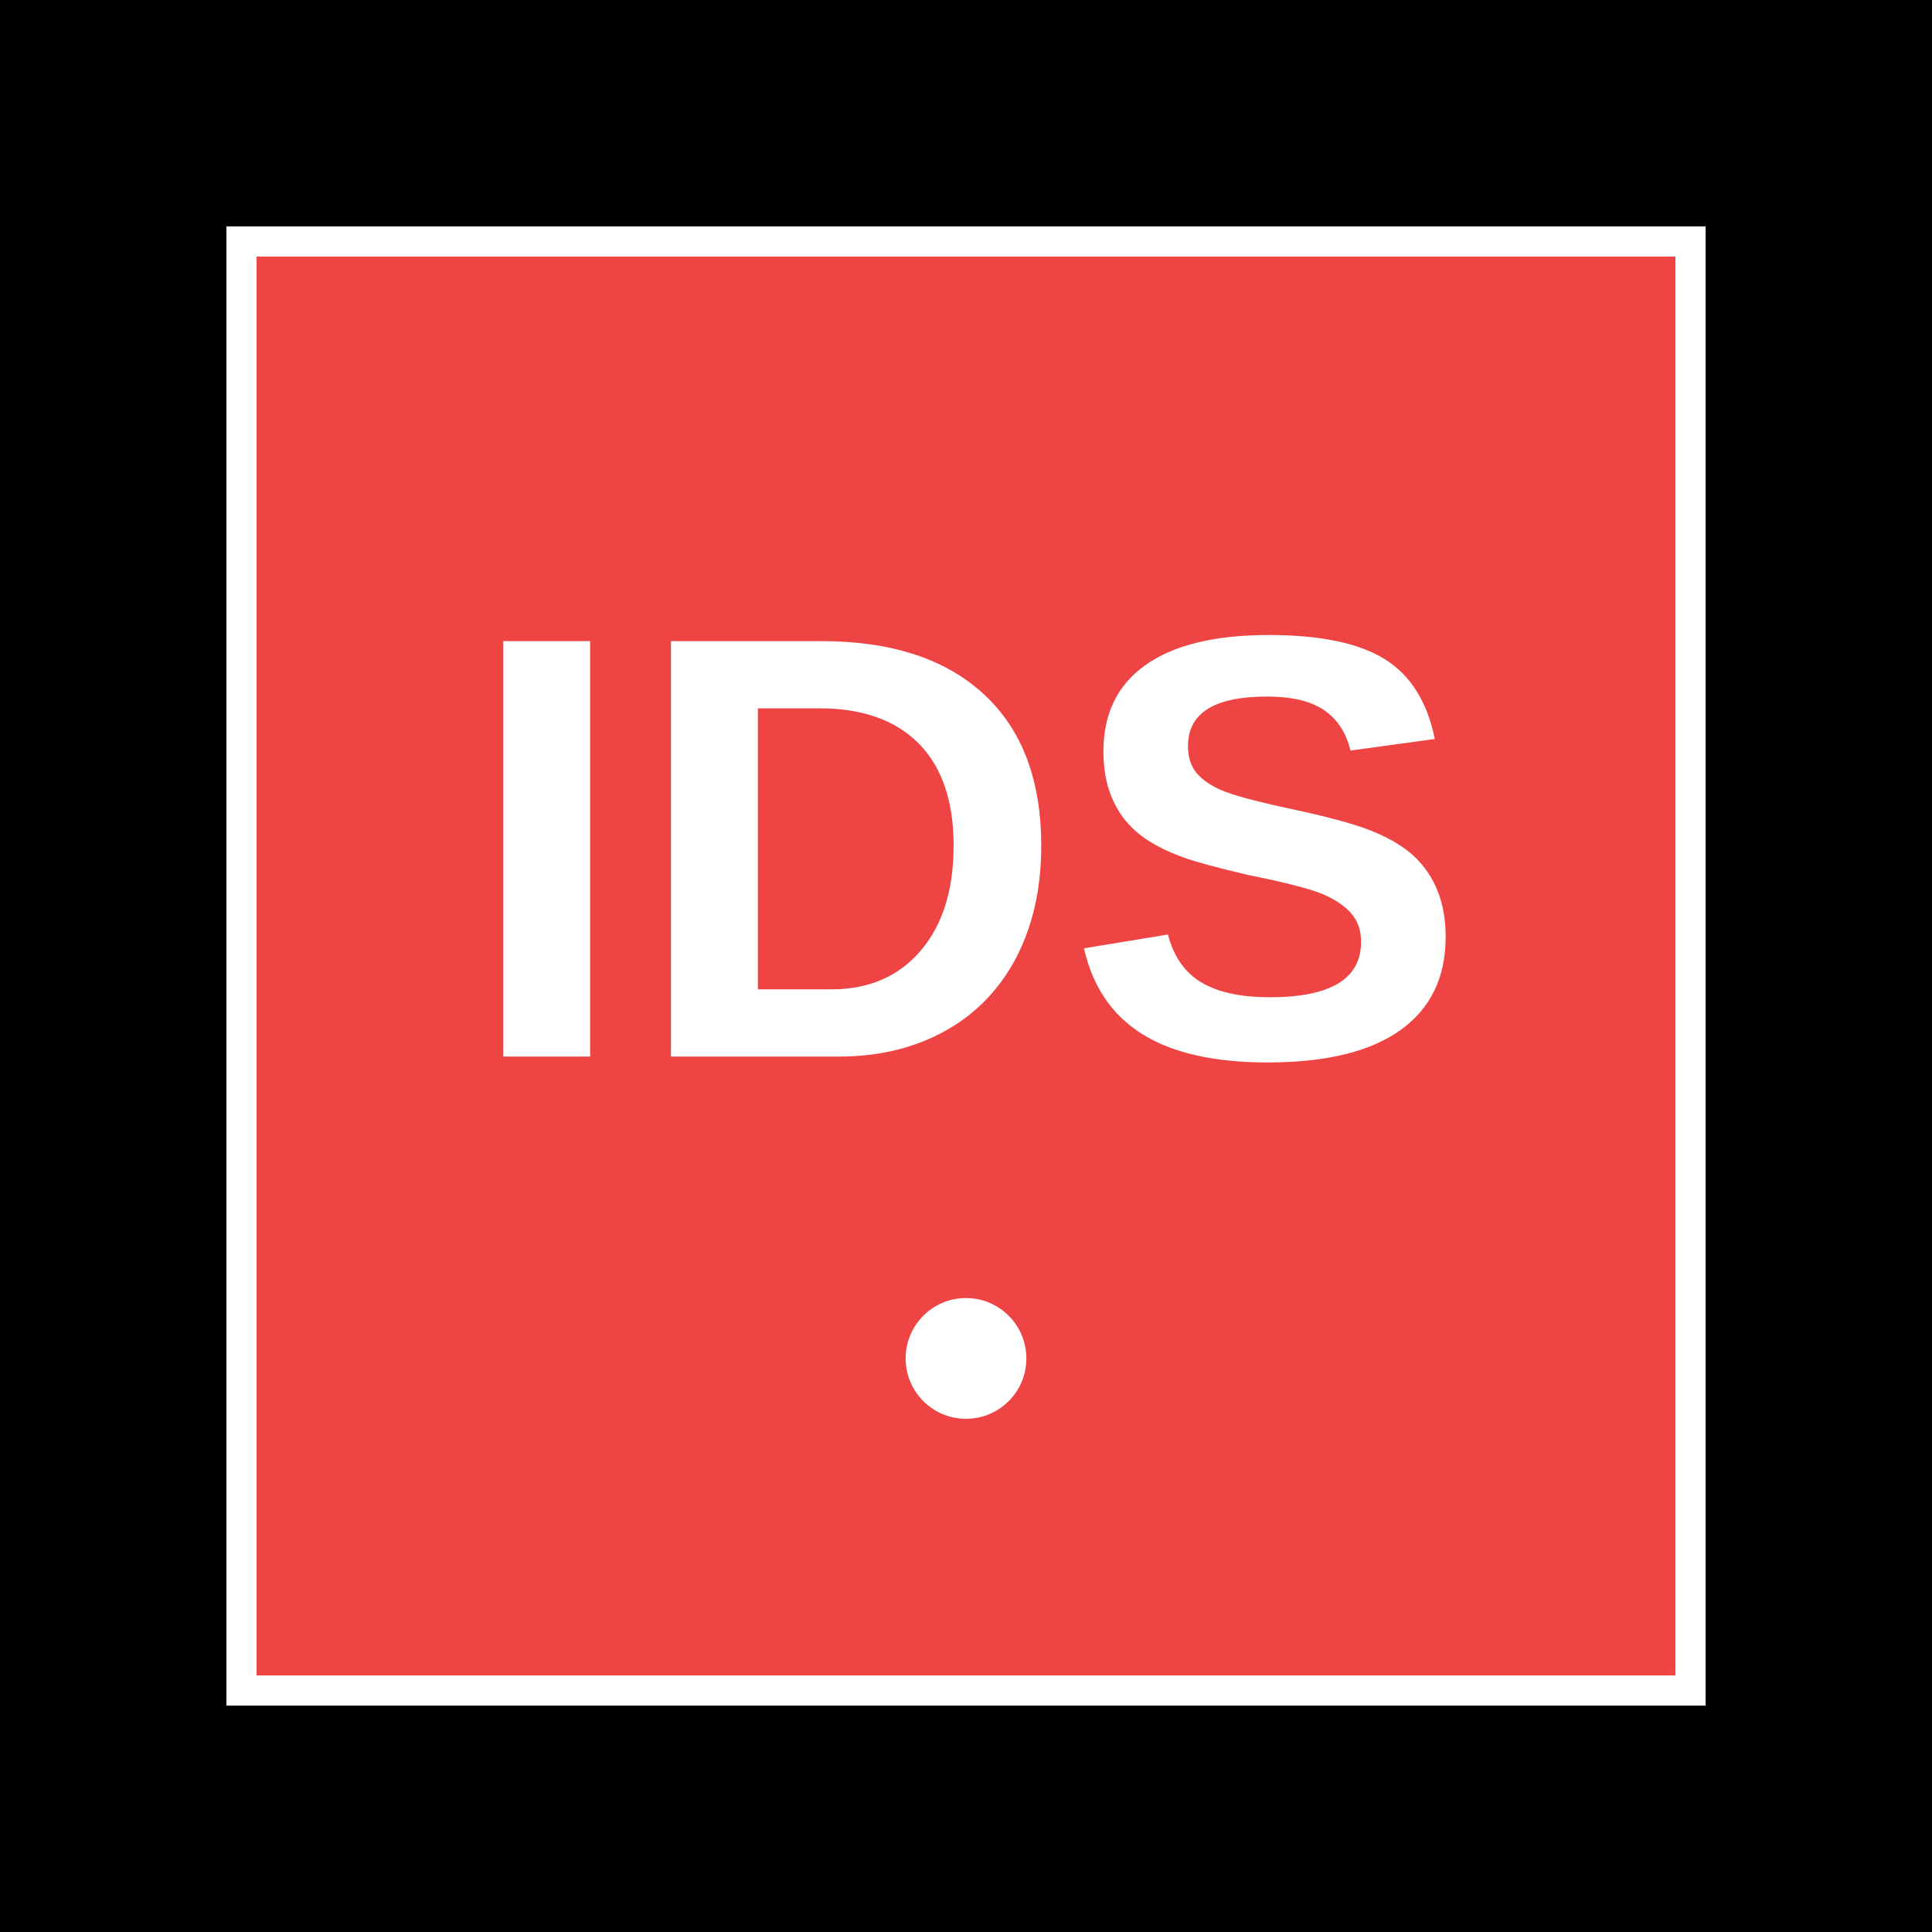
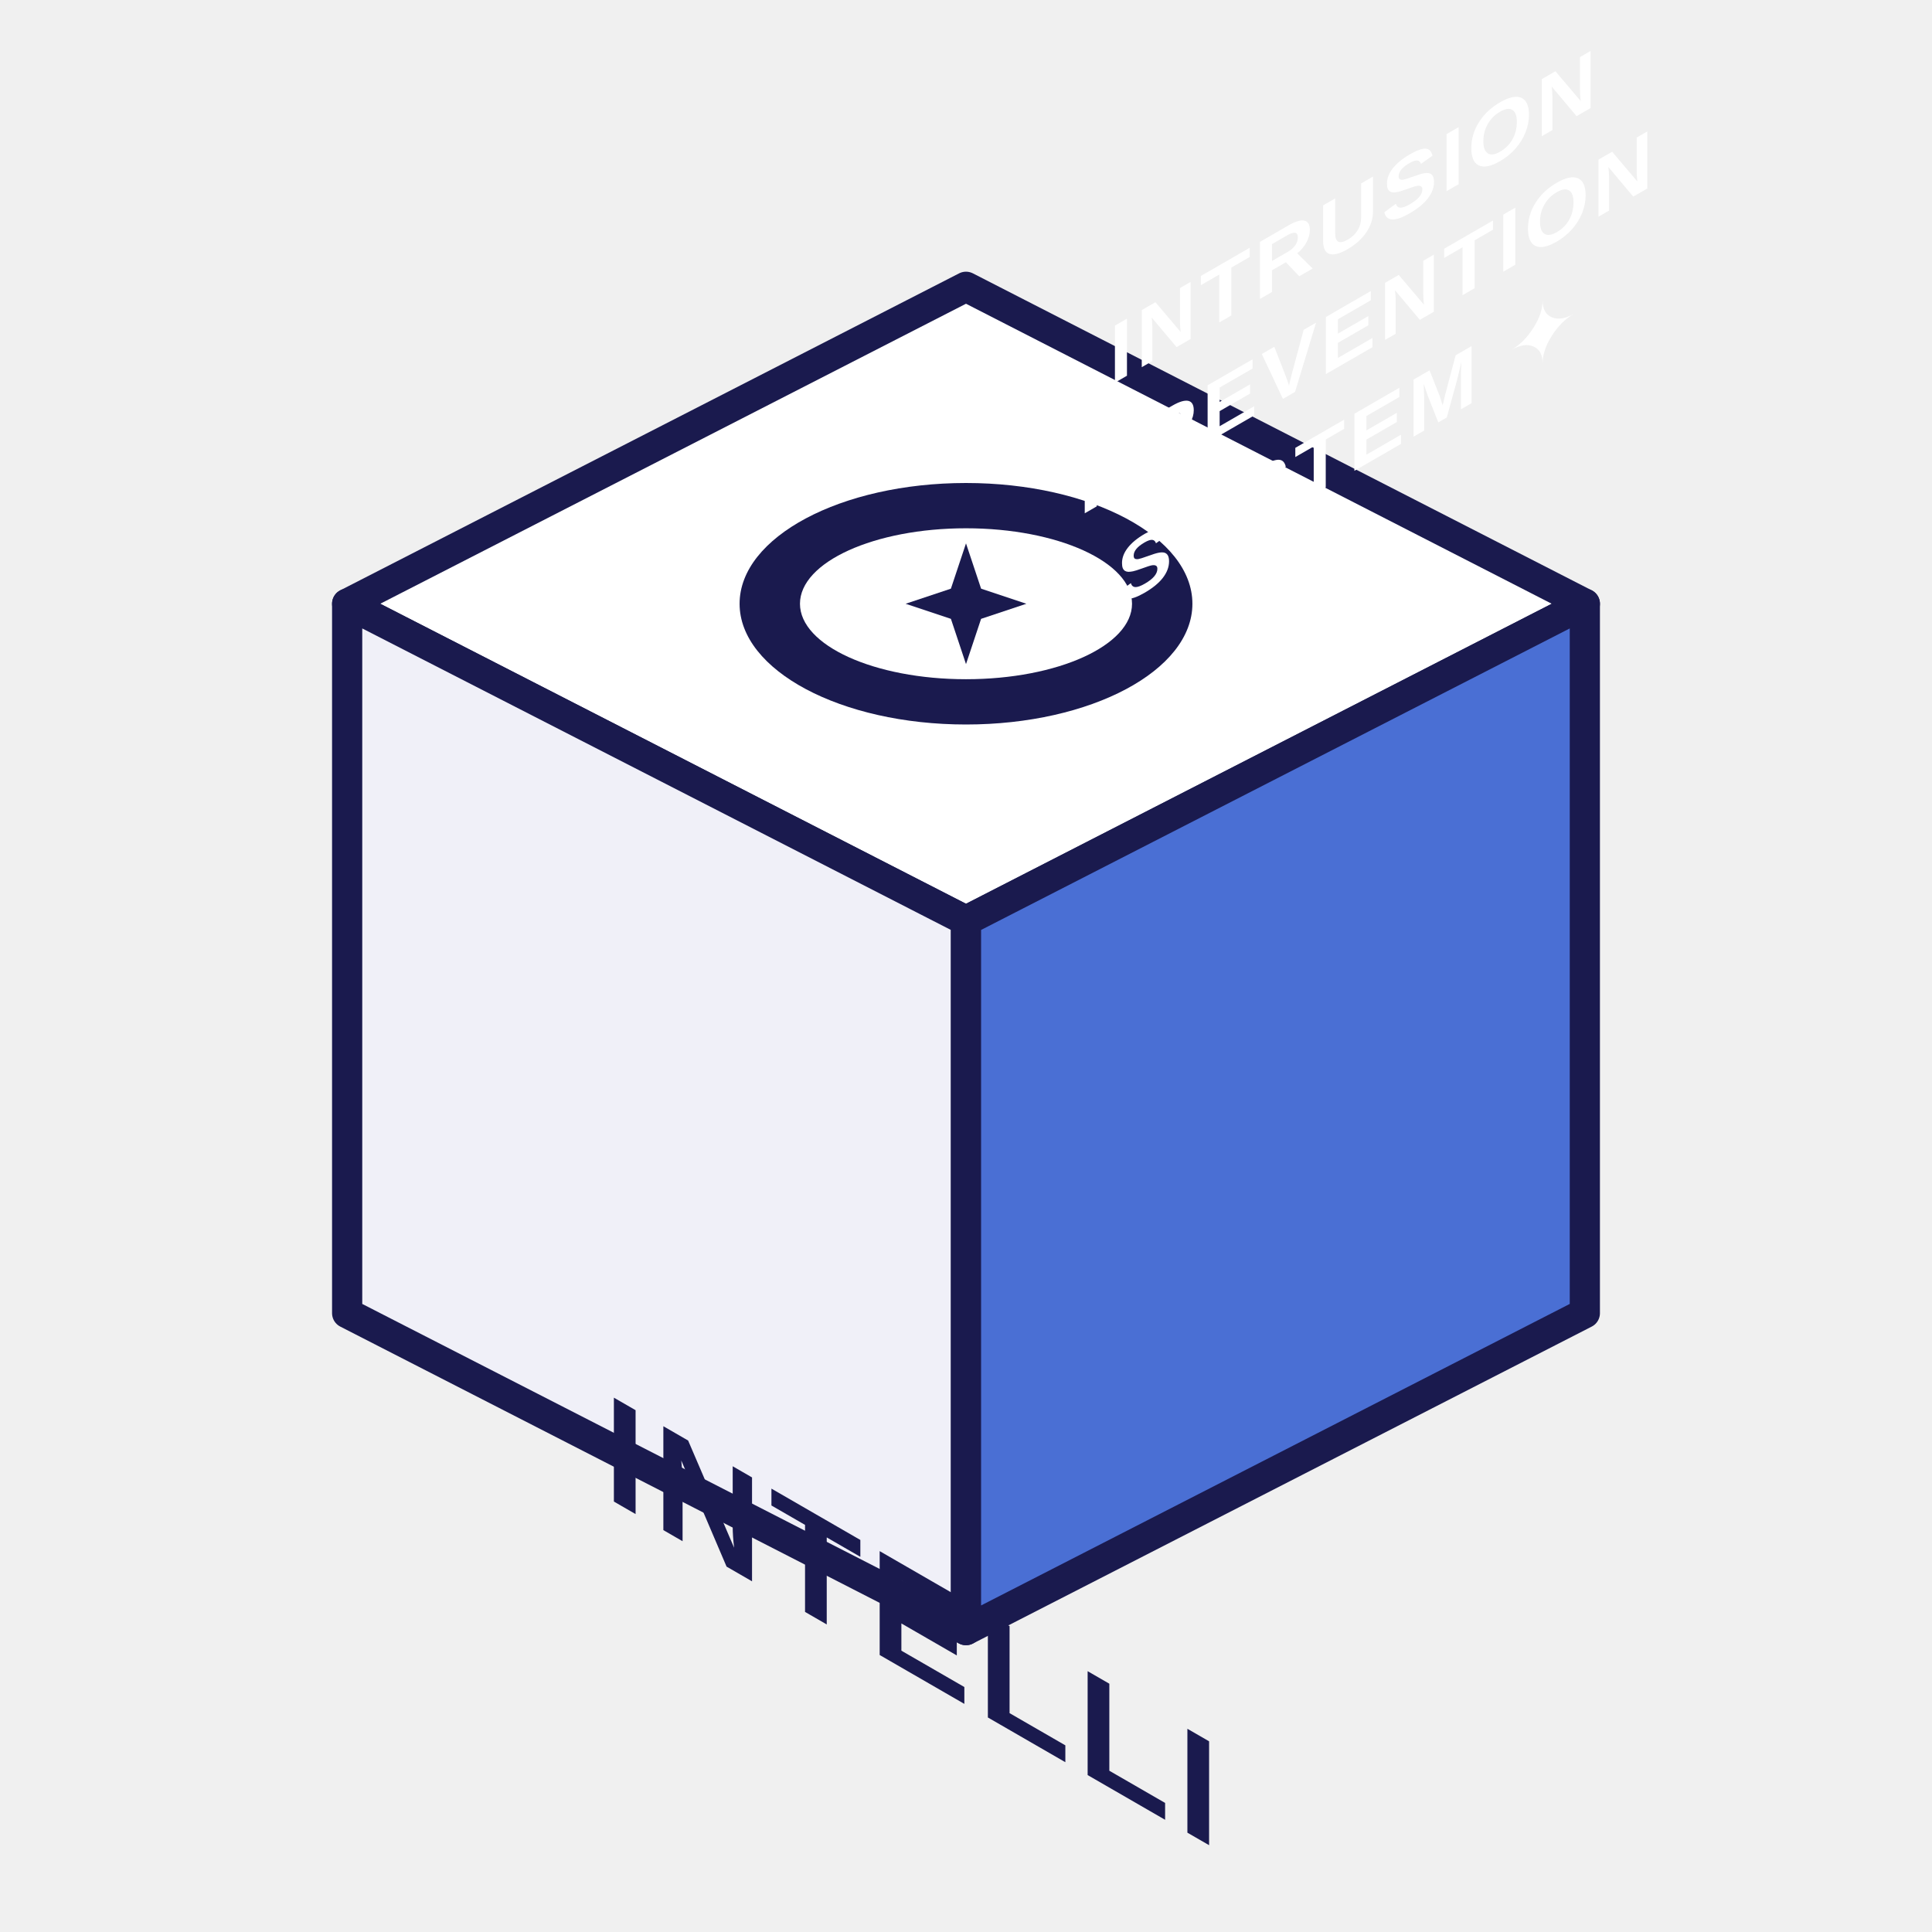
- <svg xmlns="http://www.w3.org/2000/svg" width="256" height="256">
-   <rect width="256" height="256" fill="#000000" />
-   <rect x="32" y="32" width="192" height="192" fill="#ef4444" stroke="#ffffff" stroke-width="4" />
-   <text x="128" y="140" font-family="Arial, sans-serif" font-size="80" font-weight="bold" fill="#ffffff" text-anchor="middle">IDS</text>
-   <circle cx="128" cy="180" r="8" fill="#ffffff" />
+ <svg xmlns="http://www.w3.org/2000/svg" width="256" height="256" viewBox="0 0 256 256">
+   <rect width="256" height="256" fill="none" />
+   <polygon points="128,38 210,80 128,122 46,80" fill="#FFFFFF" stroke="#1a1a4e" stroke-width="4" stroke-linejoin="round" />
+   <polygon points="46,80 128,122 128,216 46,174" fill="#F0F0F8" stroke="#1a1a4e" stroke-width="4" stroke-linejoin="round" />
+   <polygon points="128,122 210,80 210,174 128,216" fill="#4A6FD4" stroke="#1a1a4e" stroke-width="4" stroke-linejoin="round" />
+   <g transform="translate(128,80) rotate(0)">
+     <ellipse cx="0" cy="0" rx="30" ry="16" fill="#1a1a4e" />
+     <ellipse cx="0" cy="0" rx="22" ry="10" fill="#FFFFFF" />
+     <polygon points="0,-8 2,-2 8,0 2,2 0,8 -2,2 -8,0 -2,-2" fill="#1a1a4e" />
+   </g>
+   <g transform="skewY(30) translate(0,-46)">
+     <text x="80" y="198" font-family="Arial Black, Arial, sans-serif" font-size="20" font-weight="900" fill="#1a1a4e" letter-spacing="1">INTELLI</text>
+   </g>
+   <g transform="skewY(-30) translate(0,46)">
+     <text x="147" y="90" font-family="Arial, sans-serif" font-size="11" font-weight="700" fill="#FFFFFF" letter-spacing="0.5">INTRUSION</text>
+     <text x="143" y="105" font-family="Arial, sans-serif" font-size="11" font-weight="700" fill="#FFFFFF" letter-spacing="0.5">PREVENTION</text>
+     <text x="148" y="120" font-family="Arial, sans-serif" font-size="11" font-weight="700" fill="#FFFFFF" letter-spacing="0.5">SYSTEM ✦</text>
+   </g>
</svg>
